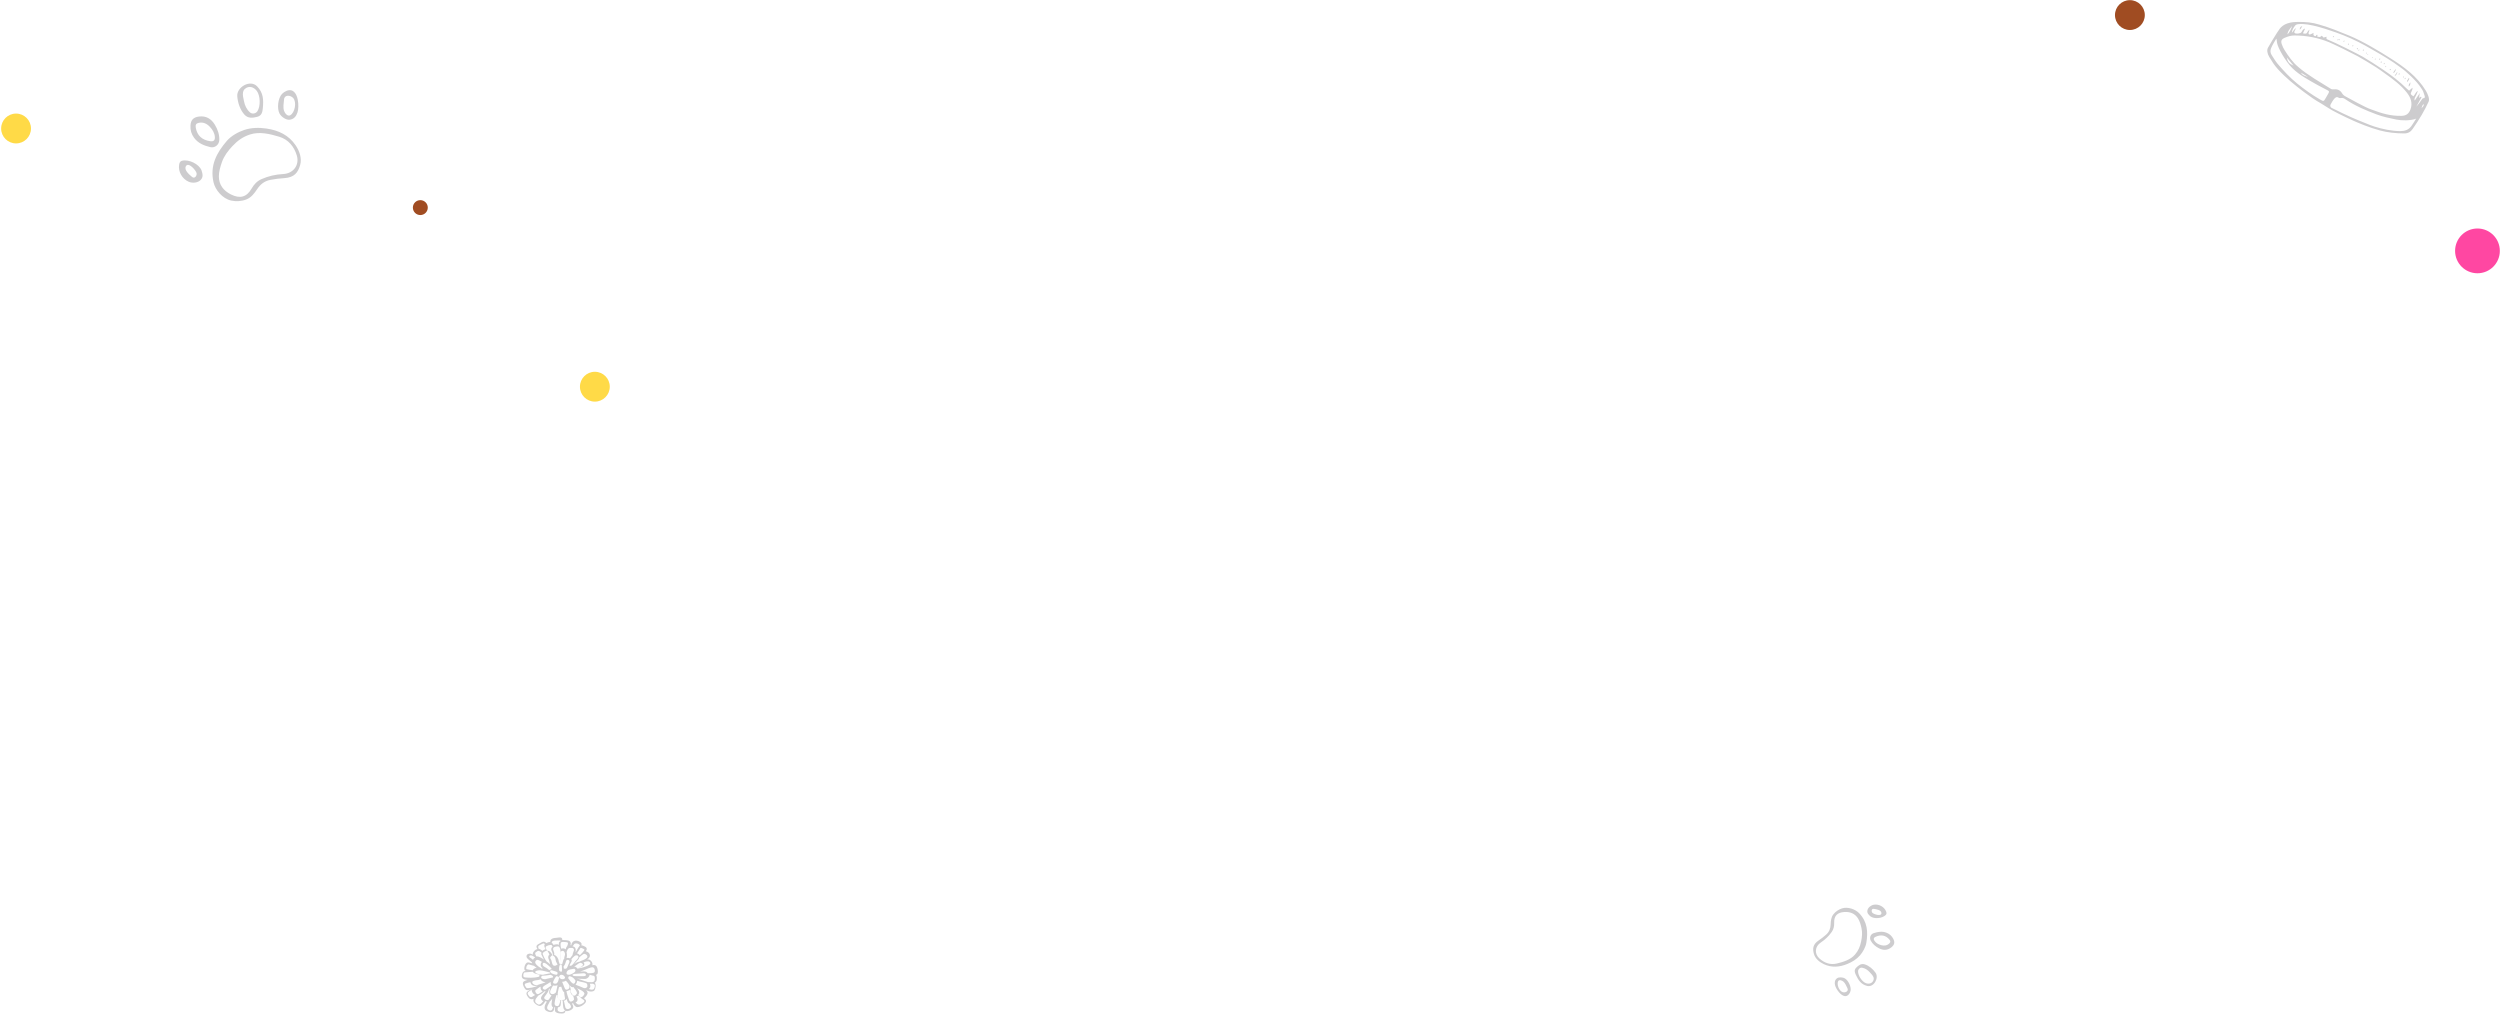
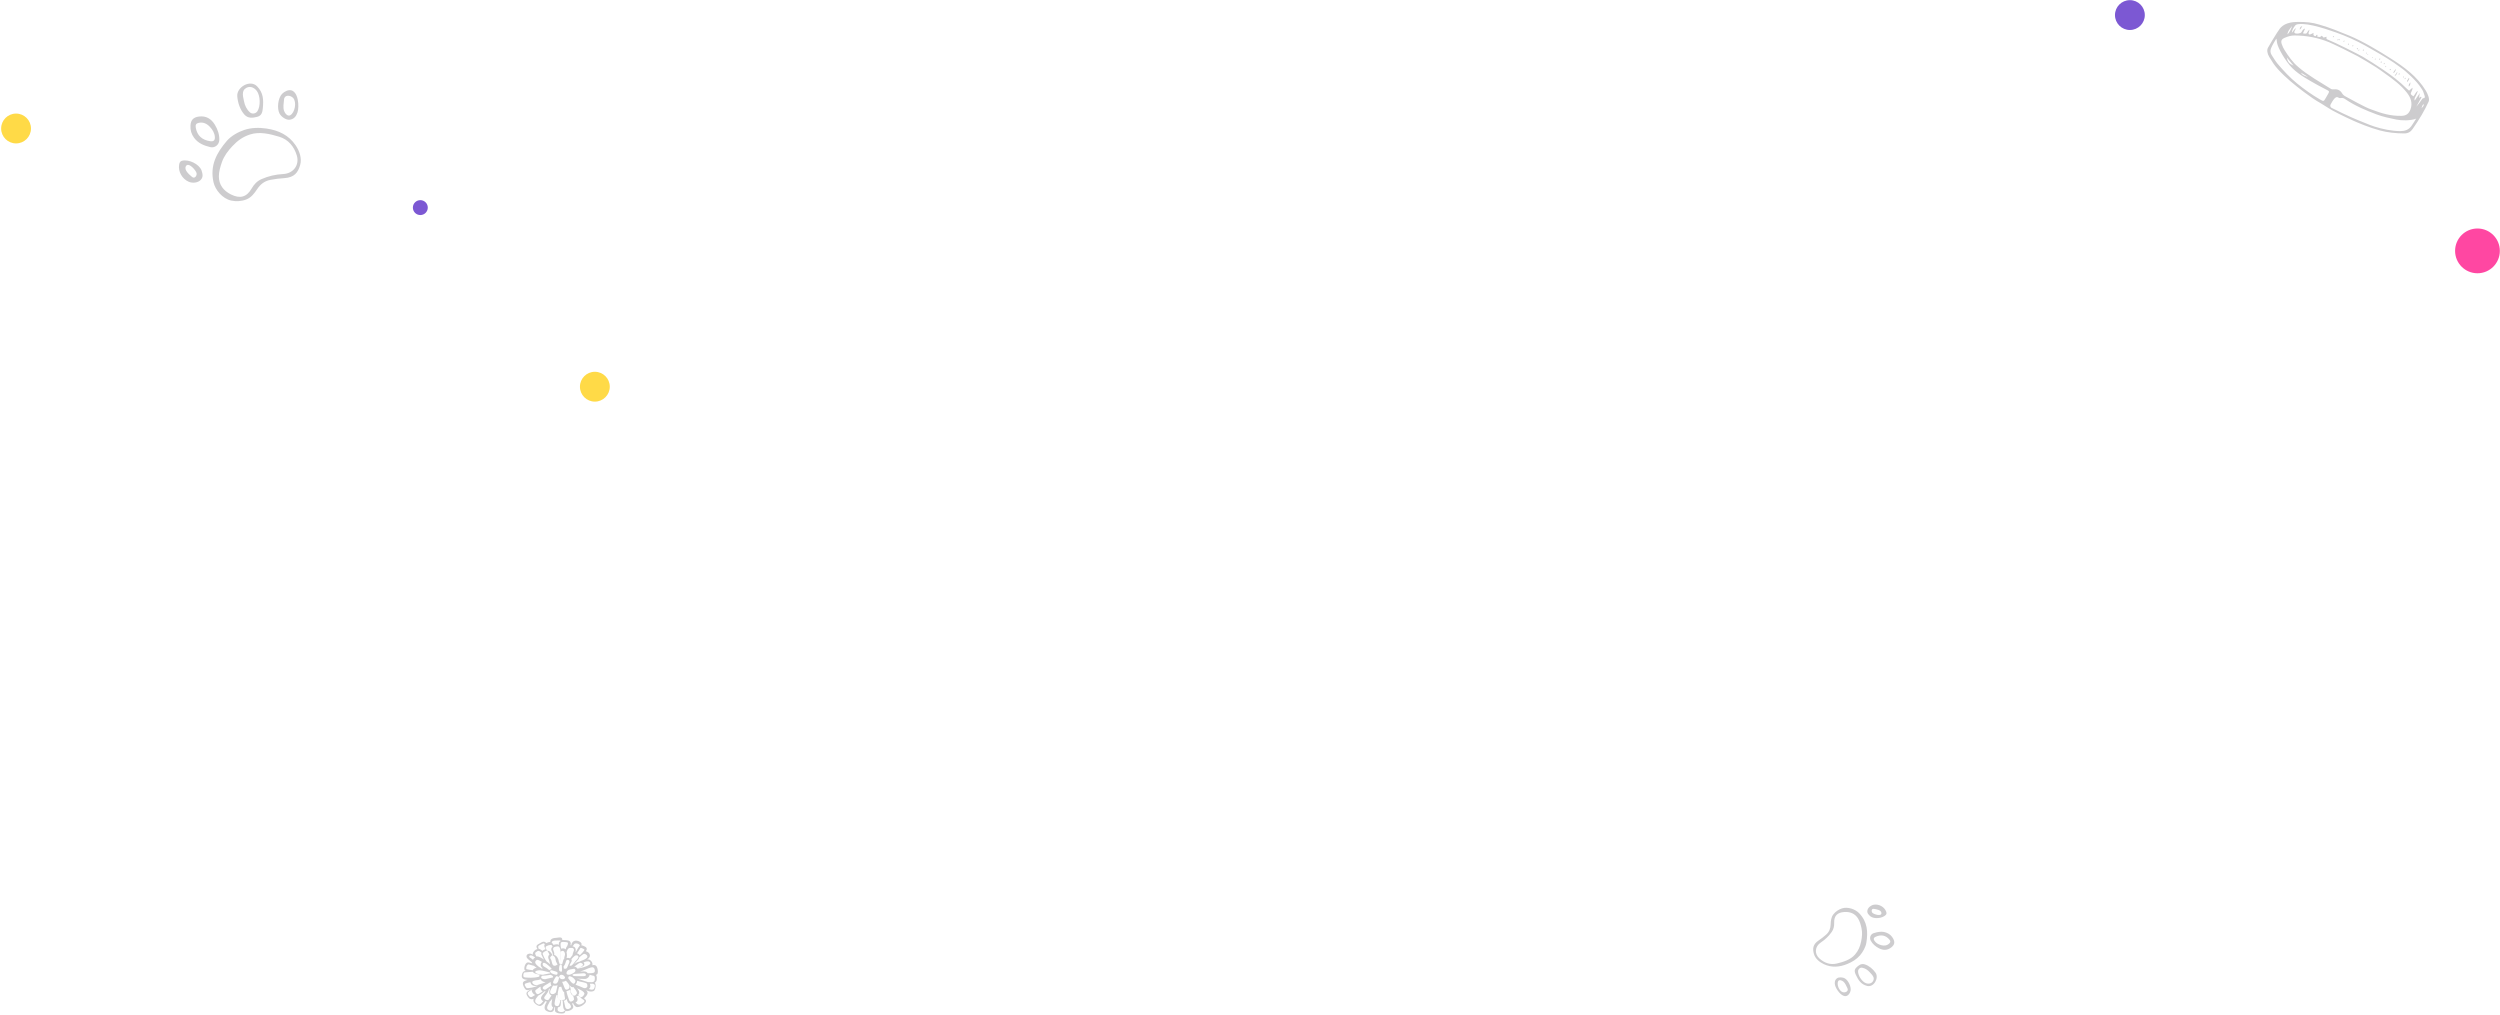
<svg xmlns="http://www.w3.org/2000/svg" width="1676" height="680" viewBox="0 0 1676 680" fill="none">
  <path fill-rule="evenodd" clip-rule="evenodd" d="M198.976 104.225C200.933 110.699 196.613 116.339 189.838 116.674C184.804 116.924 179.938 118.05 175.313 120.081C172.354 121.382 170.277 123.615 168.673 126.415C165.337 132.237 160.844 133.353 154.85 130.363C149.734 127.81 146.728 123.825 146.732 118.231C146.735 115.059 147.699 111.775 148.764 108.718C150.192 104.615 152.833 101.107 155.809 97.965C159.335 94.24 162.65 91.785 167.61 90.157C174.018 88.056 181.013 89.808 187.14 91.65C193.306 93.503 197.159 98.209 198.976 104.225ZM178.661 86.179C173.664 85.44 168.484 85.54 163.729 87.124C159.715 88.463 154.973 91.089 152.138 94.377C145.208 102.412 140.614 110.939 143.138 122.177C144.283 127.282 149.121 133.188 154.989 134.468C158.303 135.19 161.939 134.954 165.12 133.718C168.43 132.431 170.515 129.639 172.414 126.793C174.619 123.491 177.28 121.377 181.275 120.585C184.327 119.979 187.448 119.62 190.552 119.423C197.404 118.989 199.793 115.632 201.235 110.592C202.511 106.122 200.724 101.151 198.217 97.448C193.557 90.573 186.787 87.379 178.661 86.179Z" fill="#CDCCCE" />
  <path fill-rule="evenodd" clip-rule="evenodd" d="M131.263 85.698C130.896 83.672 131.428 82.734 133.252 82.347C136.227 81.716 138.671 82.897 140.655 84.98C142.461 86.877 143.839 89.106 144.037 91.765C144.206 94.044 143.205 94.983 141.028 94.679C135.462 93.904 132.202 90.908 131.263 85.698ZM141.02 98.641C144.043 99.355 146.908 97.037 147.024 93.881C147.156 90.235 145.938 86.747 144.064 83.653C141.626 79.626 138.175 77.504 133.367 78.132C129.633 78.619 127.897 80.44 127.692 84.182C127.525 87.192 128.268 89.898 130.122 92.388C132.886 96.107 136.844 97.656 141.02 98.641Z" fill="#CDCCCE" />
  <path fill-rule="evenodd" clip-rule="evenodd" d="M131.801 116.144C132.078 117.798 130.515 120.127 128.718 118.576C127.056 117.14 123.249 114.123 124.591 111.487C126.257 108.226 131.496 114.309 131.801 116.144ZM122.13 107.743C120.598 108.105 120.29 109.257 120.089 110.415C119.29 114.991 122.176 120.042 126.564 121.869C129.235 122.982 132.643 122.515 134.448 120.715C136.548 118.621 135.74 116.339 135.083 114.153C133.398 109.964 126.648 106.679 122.13 107.743Z" fill="#CDCCCE" />
  <path fill-rule="evenodd" clip-rule="evenodd" d="M194.564 77.27C192.725 78.284 190.922 75.802 190.415 74.287C189.619 71.927 190.224 69.113 190.418 66.704C190.694 63.308 194.793 63.705 196.588 65.752C199.014 68.516 197.709 75.528 194.564 77.27ZM199.611 66.806C198.754 62.602 196.45 59.103 192.012 60.95C190.939 61.398 189.879 62.097 189.081 62.938C186.353 65.804 185.553 72.663 187.41 76.151C188.634 78.451 191.947 80.535 194.102 80.286C197.026 79.948 198.579 77.973 199.434 75.374C200.092 73.365 200.243 69.894 199.611 66.806Z" fill="#CDCCCE" />
  <path fill-rule="evenodd" clip-rule="evenodd" d="M162.952 61.705C163.127 60.927 163.485 60.22 164.116 59.651C166.838 57.195 170.173 58.329 172.127 60.905C174.549 64.096 174.773 71.205 172.557 74.582C171.512 76.175 169.092 76.695 167.552 75.317C165.331 73.332 164.113 70.693 163.559 67.812C163.22 66.044 162.516 63.658 162.952 61.705ZM172.517 78.297C175.47 77.516 175.949 75.099 176.186 72.652C176.743 66.879 176.576 62.212 172.357 57.877C167.692 53.081 158.554 58.435 159.061 64.576C159.416 68.853 160.922 73.536 163.82 76.788C166.241 79.502 169.369 79.129 172.517 78.297Z" fill="#CDCCCE" />
  <path fill-rule="evenodd" clip-rule="evenodd" d="M1219.74 642.567C1216.2 639.374 1216.71 634.476 1220.61 631.897C1223.51 629.98 1226 627.597 1228 624.756C1229.29 622.937 1229.7 620.869 1229.63 618.628C1229.48 613.967 1231.74 611.721 1236.4 611.409C1240.38 611.143 1243.63 612.476 1245.68 615.831C1246.84 617.732 1247.47 620.04 1247.95 622.246C1248.61 625.207 1248.32 628.236 1247.7 631.164C1246.97 634.635 1245.9 637.27 1243.55 639.988C1240.51 643.496 1235.7 644.902 1231.39 645.949C1227.04 647.003 1223.02 645.535 1219.74 642.567ZM1238.43 646.251C1241.68 644.94 1244.72 643.061 1246.97 640.443C1248.86 638.231 1250.72 634.992 1251.2 632.026C1252.38 624.777 1251.99 618.053 1246.37 612.203C1243.82 609.545 1238.78 607.704 1234.82 608.997C1232.58 609.728 1230.51 611.146 1229.07 613.004C1227.57 614.937 1227.35 617.343 1227.27 619.715C1227.17 622.468 1226.36 624.669 1224.27 626.546C1222.68 627.981 1220.95 629.293 1219.18 630.5C1215.27 633.166 1215.07 636.017 1216.06 639.544C1216.94 642.671 1219.83 645.024 1222.67 646.363C1227.96 648.847 1233.16 648.385 1238.43 646.251Z" fill="#CDCCCE" />
  <path fill-rule="evenodd" clip-rule="evenodd" d="M1266.56 629.782C1267.5 630.861 1267.52 631.618 1266.56 632.518C1264.99 633.984 1263.1 634.17 1261.16 633.648C1259.4 633.172 1257.77 632.341 1256.71 630.82C1255.8 629.516 1256.06 628.588 1257.48 627.973C1261.11 626.401 1264.14 627.004 1266.56 629.782ZM1256.08 625.597C1254 626.274 1253.1 628.712 1254.16 630.645C1255.37 632.878 1257.35 634.522 1259.58 635.69C1262.48 637.211 1265.32 637.22 1267.99 635.085C1270.06 633.428 1270.46 631.701 1269.25 629.384C1268.28 627.52 1266.87 626.17 1264.87 625.357C1261.88 624.139 1258.94 624.659 1256.08 625.597Z" fill="#CDCCCE" />
  <path fill-rule="evenodd" clip-rule="evenodd" d="M1255.23 611.91C1254.47 611.008 1254.58 609.015 1256.23 609.292C1257.77 609.551 1261.18 609.976 1261.31 612.073C1261.48 614.67 1256.08 612.912 1255.23 611.91ZM1264.17 613.437C1264.97 612.651 1264.74 611.837 1264.45 611.059C1263.28 607.984 1259.69 605.983 1256.36 606.496C1254.32 606.808 1252.41 608.351 1251.96 610.112C1251.44 612.16 1252.76 613.248 1253.95 614.332C1256.49 616.254 1261.8 615.754 1264.17 613.437Z" fill="#CDCCCE" />
  <path fill-rule="evenodd" clip-rule="evenodd" d="M1232.35 657.742C1233.05 656.529 1234.97 657.36 1235.81 658.069C1237.11 659.171 1237.76 661.012 1238.51 662.48C1239.56 664.548 1237.05 665.709 1235.29 665.128C1232.91 664.344 1231.16 659.823 1232.35 657.742ZM1233.17 665.541C1235.16 667.695 1237.74 668.948 1239.64 666.367C1240.1 665.742 1240.46 664.976 1240.62 664.215C1241.17 661.623 1239.19 657.363 1236.87 655.965C1235.35 655.043 1232.7 654.955 1231.54 655.832C1229.98 657.021 1229.79 658.696 1230.22 660.498C1230.56 661.89 1231.71 663.96 1233.17 665.541Z" fill="#CDCCCE" />
  <path fill-rule="evenodd" clip-rule="evenodd" d="M1256.02 655.232C1256.19 655.762 1256.23 656.317 1256.05 656.889C1255.29 659.356 1252.87 659.897 1250.78 659.068C1248.19 658.042 1245.52 653.864 1245.65 651.03C1245.71 649.693 1246.99 648.497 1248.4 648.759C1250.45 649.136 1252.12 650.272 1253.48 651.795C1254.31 652.731 1255.59 653.903 1256.02 655.232ZM1244.35 648.79C1242.85 650.338 1243.43 651.961 1244.15 653.514C1245.87 657.177 1247.64 659.912 1251.72 660.966C1256.24 662.133 1259.83 655.582 1257.34 652.088C1255.61 649.656 1253.03 647.401 1250.13 646.512C1247.7 645.771 1245.95 647.139 1244.35 648.79Z" fill="#CDCCCE" />
  <path fill-rule="evenodd" clip-rule="evenodd" d="M1623.36 72.619C1623.54 72.03 1623.7 71.432 1623.92 70.859C1624.03 70.579 1624.26 70.344 1624.77 69.611C1624.76 70.416 1624.88 70.795 1624.74 70.996C1624.33 71.575 1623.83 72.084 1623.36 72.619ZM1616.55 84.572C1614.71 87.083 1612.08 87.931 1609.04 87.903C1603.48 87.852 1596.99 86.54 1591.78 84.826C1587.57 83.443 1584.56 81.963 1580.42 80.389C1576.68 78.965 1563.46 72.627 1562.96 72.235C1562.18 71.625 1562.01 70.797 1562.47 69.973C1563.19 68.685 1563.9 67.35 1564.86 66.251C1565.57 65.433 1566.55 64.571 1567.89 65.541C1568.25 65.805 1568.92 65.822 1569.4 65.719C1570.56 65.465 1571.49 65.957 1572.35 66.548C1578.88 70.975 1586.09 74.017 1593.41 76.747C1597.64 78.325 1602.13 79.266 1606.57 80.168C1610.01 80.866 1615.8 81.026 1619.79 79.541C1618.72 81.222 1617.73 82.966 1616.55 84.572ZM1562.66 59.59C1556.32 55.586 1546.79 50.245 1540.85 44.969C1536.7 41.519 1534.3 37.776 1531.64 33.696C1530.84 32.474 1530.21 31.099 1529.73 29.716C1528.94 27.457 1529.46 26.324 1531.58 25.381C1533.72 24.431 1535.94 23.76 1538.32 23.773C1546.33 23.822 1554.09 25.294 1561.49 28.333C1564.69 29.651 1577.38 35.902 1580.5 37.631C1584.73 39.974 1588.85 42.536 1592.95 45.103C1595.09 46.443 1597.1 47.993 1599.16 49.457C1604.41 53.176 1609.59 57.021 1613.58 62.115C1616.13 65.362 1617.57 69.119 1615.97 73.352C1614.87 76.279 1613.12 77.602 1609.95 77.666C1602.67 77.816 1596.96 76.129 1589.56 73.322C1585.96 72.231 1574.67 65.813 1572.33 64.59C1571.36 64.082 1570.68 63.452 1570.09 62.487C1568.91 60.535 1567.11 59.606 1564.73 59.91C1564.06 59.995 1563.21 59.934 1562.66 59.59ZM1542.57 48.732C1544.15 49.681 1545.73 50.629 1547.31 51.579C1545.53 50.941 1543.52 50.657 1542.57 48.732ZM1533.07 38.517C1534.51 40.272 1535.96 42.028 1537.62 44.051C1534.58 42.596 1533.74 41.659 1533.07 38.517ZM1559.18 65.722C1557.81 68.059 1557.79 68.1 1555.37 66.706C1549.96 63.591 1544.92 59.974 1540.06 56.038C1535.18 52.088 1530.97 47.528 1526.93 42.79C1525.44 41.035 1524.29 38.974 1523 37.041C1521.99 35.52 1521.85 33.938 1522.57 32.22C1523.51 29.985 1524.8 27.98 1526.02 25.924C1526.25 25.987 1526.37 27.753 1526.54 28.781C1527.11 32.151 1532.16 41.045 1536.71 45.623C1541.73 50.554 1548.19 53.88 1554.14 57.237C1556.17 58.377 1558.26 59.381 1560.31 60.48C1561.56 61.152 1561.62 61.356 1560.92 62.699C1560.38 63.729 1559.77 64.718 1559.18 65.722ZM1536.6 17.395C1535.99 19.498 1535.09 21.436 1533.55 23.075C1533.61 20.67 1535.47 19.24 1536.6 17.395ZM1538.76 17.05C1539.11 16.615 1539.81 16.321 1540.39 16.245C1541.54 16.092 1542.72 16.04 1543.87 16.117C1551.73 16.351 1566.58 21.861 1571.18 23.701C1577.83 26.369 1584.13 29.552 1590.4 33.267C1596.63 36.777 1603.71 40.942 1609.46 45.336C1612.45 47.282 1620.33 54.377 1623.15 59.069C1624.38 60.61 1624.94 62.397 1625.48 64.225C1625.77 65.206 1625.67 65.841 1624.42 65.895C1624.13 65.907 1623.81 66.401 1623.58 66.728C1622.42 68.357 1621.3 70.003 1619.9 71.508L1623.4 65.194C1623.27 65.069 1623.14 64.945 1623.01 64.82C1622.65 65.047 1622.29 65.273 1621.71 65.641C1621.86 64.696 1621.98 63.926 1622.23 62.407C1620.85 64.457 1619.88 65.889 1618.84 67.43C1618.34 66.018 1619.16 65.09 1619.66 64.077C1620.16 63.065 1620.63 62.037 1620.93 60.901C1619.44 61.754 1619.05 63.466 1617.93 64.575C1615.89 63.114 1615.87 63.066 1616.73 61.206C1617.06 60.487 1617.39 59.77 1617.36 58.771C1616.62 59.413 1615.88 60.054 1615.05 60.775C1614.54 60.345 1614.04 59.972 1613.6 59.534C1608.64 54.578 1603.09 50.358 1597.28 46.47C1592.98 43.588 1588.63 40.778 1584.18 38.139C1581.46 36.526 1565.24 28.379 1560.61 26.586C1560.51 26.548 1560.41 26.497 1560.31 26.463C1559.32 26.117 1559.7 25.311 1559.7 24.631C1559.03 24.824 1558.36 25.062 1557.68 25.175C1557.54 25.197 1557.35 24.717 1557.14 24.513C1556.91 24.294 1556.64 24.125 1556.38 23.934C1555.48 25.245 1554.42 24.768 1553.38 24.437C1553.48 24.232 1553.55 24.017 1553.63 23.804C1553.75 23.488 1553.39 23.165 1553.11 23.389C1552.84 23.598 1552.68 23.867 1552.55 24.179C1552.54 24.204 1552.54 24.227 1552.54 24.252C1552.47 24.245 1552.4 24.228 1552.33 24.228C1551.15 24.222 1550.55 23.374 1551.04 22.001C1550.11 22.451 1549.42 22.919 1548.66 23.118C1547.95 23.303 1547.43 22.657 1547.66 21.978C1547.88 21.32 1548.21 20.697 1548.22 19.859C1547.85 20.278 1547.41 20.654 1547.12 21.127C1546.14 22.769 1546.16 22.782 1543.88 22.335C1544.36 21.302 1544.82 20.3 1545.33 19.199C1543.75 19.404 1543.53 20.728 1542.86 21.613C1542.1 22.609 1539.05 22.896 1538.23 22.03C1538.07 21.86 1538.05 21.406 1538.15 21.159C1538.49 20.358 1538.89 19.585 1539.27 18.802C1538.84 19.141 1538.36 19.441 1538.04 19.86C1537.49 20.565 1537.07 21.367 1536.42 22.029C1536.61 20.079 1537.57 18.491 1538.76 17.05ZM1626.29 60.83C1620.49 51.228 1611.54 44.706 1602.16 38.835C1596.09 34.914 1584.01 27.614 1575 23.903C1568.33 21.224 1562.38 18.638 1554.76 16.468C1550.35 15.07 1545.69 14.629 1540.99 14.704C1537.82 14.755 1536.32 14.785 1533.42 15.721C1531.22 16.431 1529.36 17.913 1528.44 19.125C1527.74 20.053 1527.08 21.02 1526.48 22.01C1524.43 25.337 1522.3 28.624 1520.43 32.045C1519.59 33.587 1519.97 35.863 1521.27 38.119C1523 41.028 1524.8 43.848 1527.11 46.383C1532.34 52.129 1538.34 56.973 1544.5 61.623C1548.2 64.419 1552.18 67.217 1556.05 69.361C1556.78 69.763 1560.73 72.266 1561.06 72.496C1563.39 74.151 1572.08 78.426 1578.17 81.141C1580.88 82.345 1588.43 85.555 1595.39 87.431C1600.77 88.882 1606.13 89.408 1611.68 89.455C1614.44 89.479 1616.13 88.352 1617.48 86.406C1621.95 79.981 1625.42 74.189 1628.2 68.018C1629.03 66.166 1627.3 62.504 1626.29 60.83Z" fill="#CDCCCE" />
  <path fill-rule="evenodd" clip-rule="evenodd" d="M1541.75 19.976C1541.71 18.78 1542.07 17.811 1543.44 17.484C1543.09 18.11 1542.87 18.588 1542.58 19.019C1542.34 19.368 1542.03 19.659 1541.75 19.976Z" fill="#CDCCCE" />
  <path fill-rule="evenodd" clip-rule="evenodd" d="M1614.91 58.065C1614.5 56.819 1615.13 56.245 1615.9 55.182C1616.01 56.572 1615.63 57.242 1614.91 58.065Z" fill="#CDCCCE" />
  <path fill-rule="evenodd" clip-rule="evenodd" d="M1613.77 54.987C1613.71 54.55 1613.6 54.31 1613.67 54.186C1614.07 53.509 1614.52 52.863 1614.94 52.205C1615.59 52.909 1614.64 53.607 1614.37 54.297C1614.29 54.486 1614.07 54.644 1613.77 54.987Z" fill="#CDCCCE" />
  <path fill-rule="evenodd" clip-rule="evenodd" d="M1564.76 24.726C1564.5 24.815 1564.26 24.898 1564.02 24.98C1563.99 24.858 1563.9 24.669 1563.95 24.625C1564.16 24.451 1564.4 24.321 1564.63 24.177C1564.67 24.324 1564.7 24.472 1564.76 24.726Z" fill="#CDCCCE" />
  <path fill-rule="evenodd" clip-rule="evenodd" d="M1602.23 47.1C1602.1 46.752 1601.93 46.482 1601.99 46.454C1602.23 46.353 1602.54 46.333 1602.83 46.283C1602.83 46.44 1602.89 46.635 1602.82 46.745C1602.72 46.878 1602.51 46.94 1602.23 47.1Z" fill="#CDCCCE" />
  <path fill-rule="evenodd" clip-rule="evenodd" d="M1596.6 41.156C1596.68 41.506 1596.81 41.714 1596.74 41.793C1596.62 41.93 1596.38 41.987 1596.2 42.077C1596.11 41.912 1595.91 41.688 1595.96 41.596C1596.04 41.437 1596.28 41.362 1596.6 41.156Z" fill="#CDCCCE" />
  <path fill-rule="evenodd" clip-rule="evenodd" d="M1611.54 51.125C1611.57 51.449 1611.62 51.712 1611.6 51.96C1611.59 52.037 1611.4 52.075 1611.29 52.132C1611.23 51.883 1611.14 51.63 1611.13 51.386C1611.13 51.306 1611.33 51.249 1611.54 51.125Z" fill="#CDCCCE" />
  <path fill-rule="evenodd" clip-rule="evenodd" d="M1580.66 32.192C1580.68 32.502 1580.77 32.742 1580.69 32.877C1580.61 32.998 1580.35 33.004 1580.17 33.061C1580.11 32.864 1579.96 32.622 1580.03 32.48C1580.09 32.346 1580.37 32.315 1580.66 32.192Z" fill="#CDCCCE" />
  <path fill-rule="evenodd" clip-rule="evenodd" d="M1590.2 38.355C1590.34 38.378 1590.56 38.359 1590.6 38.437C1590.66 38.545 1590.59 38.725 1590.58 38.875C1590.44 38.849 1590.23 38.869 1590.17 38.785C1590.11 38.691 1590.19 38.502 1590.2 38.355Z" fill="#CDCCCE" />
  <path fill-rule="evenodd" clip-rule="evenodd" d="M1587.66 36.629C1587.56 36.728 1587.45 36.828 1587.35 36.925C1587.27 36.812 1587.12 36.679 1587.14 36.587C1587.16 36.477 1587.34 36.4 1587.45 36.308C1587.52 36.415 1587.59 36.522 1587.66 36.629Z" fill="#CDCCCE" />
  <path fill-rule="evenodd" clip-rule="evenodd" d="M1577.54 30.877C1577.59 30.668 1577.57 30.451 1577.62 30.244C1577.64 30.143 1577.48 30.072 1577.42 30.16C1577.32 30.325 1577.26 30.484 1577.1 30.619C1576.74 30.943 1577.43 31.353 1577.54 30.877Z" fill="#CDCCCE" />
  <path fill-rule="evenodd" clip-rule="evenodd" d="M1574.69 29.245C1574.68 29.172 1574.58 29.15 1574.53 29.177C1574.22 29.344 1573.94 29.613 1574.08 29.983C1574.11 30.057 1574.2 30.078 1574.27 30.064C1574.65 29.987 1574.71 29.577 1574.69 29.245Z" fill="#CDCCCE" />
  <path fill-rule="evenodd" clip-rule="evenodd" d="M1571.3 27.35C1571.25 27.441 1571.19 27.52 1571.11 27.587C1571.02 27.673 1570.99 27.795 1571.07 27.904C1571.3 28.25 1571.66 27.71 1571.75 27.541C1571.89 27.261 1571.45 27.086 1571.3 27.35Z" fill="#CDCCCE" />
  <path fill-rule="evenodd" clip-rule="evenodd" d="M1568.39 26.302C1568.26 26.448 1568.13 26.56 1568.06 26.746C1568 26.917 1568.18 27.037 1568.33 26.951C1568.51 26.841 1568.64 26.697 1568.71 26.492C1568.78 26.289 1568.53 26.139 1568.39 26.302Z" fill="#CDCCCE" />
  <path fill-rule="evenodd" clip-rule="evenodd" d="M1567.75 26.477C1567.84 26.233 1567.49 26.006 1567.32 26.226C1567.16 26.442 1566.99 26.659 1567.07 26.942C1567.1 27.039 1567.18 27.092 1567.28 27.064C1567.56 26.985 1567.66 26.733 1567.75 26.477Z" fill="#CDCCCE" />
  <path fill-rule="evenodd" clip-rule="evenodd" d="M1581.71 33.365C1581.72 33.227 1581.56 33.12 1581.45 33.21C1581.21 33.393 1581.03 33.616 1581.09 33.917C1581.11 34.014 1581.2 34.072 1581.29 34.037C1581.58 33.929 1581.67 33.66 1581.71 33.365Z" fill="#CDCCCE" />
  <path fill-rule="evenodd" clip-rule="evenodd" d="M1584.72 33.305C1584.72 33.203 1584.58 33.113 1584.49 33.173C1584.23 33.349 1583.99 33.608 1584.06 33.942C1584.08 34.029 1584.2 34.101 1584.29 34.07C1584.6 33.954 1584.71 33.62 1584.72 33.305Z" fill="#CDCCCE" />
  <path fill-rule="evenodd" clip-rule="evenodd" d="M1586.67 35.476C1586.69 35.317 1586.5 35.186 1586.37 35.296C1586.16 35.464 1586.06 35.614 1586.14 35.87C1586.17 35.953 1586.27 35.969 1586.34 35.95C1586.58 35.887 1586.64 35.714 1586.67 35.476Z" fill="#CDCCCE" />
  <path fill-rule="evenodd" clip-rule="evenodd" d="M1592.68 39.342C1592.73 39.223 1592.55 39.109 1592.48 39.223C1592.33 39.456 1592.18 39.533 1592.08 39.806C1592.01 39.996 1592.26 40.163 1592.39 39.992C1592.57 39.763 1592.56 39.592 1592.68 39.342Z" fill="#CDCCCE" />
  <path fill-rule="evenodd" clip-rule="evenodd" d="M1595.7 39.256C1595.69 39.196 1595.6 39.139 1595.54 39.159C1595.27 39.25 1595.15 39.454 1595.02 39.663C1594.98 39.726 1594.95 39.816 1595.02 39.901C1595.04 39.93 1595.06 39.959 1595.08 39.986C1595.12 40.041 1595.17 40.071 1595.24 40.077L1595.34 40.085C1595.44 40.094 1595.51 40.034 1595.54 39.966C1595.65 39.745 1595.77 39.528 1595.7 39.256Z" fill="#CDCCCE" />
  <path fill-rule="evenodd" clip-rule="evenodd" d="M1598.74 42.316C1598.77 42.233 1598.59 42.12 1598.54 42.197C1598.37 42.423 1597.89 42.586 1598.03 42.944C1598.06 42.996 1598.12 43.056 1598.19 43.055C1598.68 43.045 1598.63 42.608 1598.74 42.316Z" fill="#CDCCCE" />
  <path fill-rule="evenodd" clip-rule="evenodd" d="M1599.7 44.447C1599.78 44.26 1599.51 44.087 1599.38 44.262C1599.23 44.476 1599.14 44.613 1599.1 44.864C1599.08 44.985 1599.24 45.091 1599.33 45.004C1599.53 44.832 1599.59 44.691 1599.7 44.447Z" fill="#CDCCCE" />
  <path fill-rule="evenodd" clip-rule="evenodd" d="M1606.26 46.582C1606.37 46.379 1606.15 46.254 1606.03 46.437C1605.78 46.79 1605.38 47.185 1605.11 47.521C1604.85 47.832 1604.77 48.142 1604.54 48.453C1604.42 48.621 1604.45 48.9 1604.63 48.878C1605.4 48.782 1605.89 47.281 1606.26 46.582Z" fill="#CDCCCE" />
  <path fill-rule="evenodd" clip-rule="evenodd" d="M1607.15 48.395C1607.14 48.155 1606.84 48.353 1606.8 48.592C1606.67 49.326 1605.76 49.949 1605.48 50.611C1605.41 50.773 1605.47 50.872 1605.59 50.844C1606.21 50.695 1607.22 49.136 1607.15 48.395Z" fill="#CDCCCE" />
  <path fill-rule="evenodd" clip-rule="evenodd" d="M1608.72 49.267C1608.69 49.195 1608.6 49.143 1608.52 49.155C1608.15 49.212 1607.96 49.604 1608.05 49.94C1608.07 50.022 1608.21 50.109 1608.3 50.082C1608.63 49.977 1608.87 49.622 1608.72 49.267Z" fill="#CDCCCE" />
  <path fill-rule="evenodd" clip-rule="evenodd" d="M1612.74 52.349C1612.76 52.22 1612.55 52.086 1612.45 52.177C1612.23 52.366 1612.04 52.594 1612.06 52.9C1612.07 53.031 1612.21 53.123 1612.33 53.057C1612.6 52.91 1612.7 52.636 1612.74 52.349Z" fill="#CDCCCE" />
  <path fill-rule="evenodd" clip-rule="evenodd" d="M398.628 651.575C398.06 652.843 394.468 652.256 394.066 652.472C393.911 652.24 393.696 652.011 393.402 651.793C392.172 650.879 390.57 651.275 389.149 651.322C389.026 651.325 388.915 651.348 388.796 651.357C390.087 650.98 391.376 650.465 392.459 650.012C392.942 649.81 393.629 649.545 394.303 649.212C395.229 648.965 396.066 648.482 397.081 648.47C398.574 648.448 399.102 650.514 398.628 651.575ZM398.682 657.104C398.191 659.181 395.459 658.238 394.165 658.397C394.071 658.409 386.877 656.043 386.796 655.943C387.802 656.312 391.806 656.267 391.873 656.275C393.35 656.455 395.101 655.079 395.294 653.473C395.391 653.513 396.772 653.92 397.295 654.032C397.656 654.111 398.138 654.088 398.428 654.395C398.882 654.881 398.852 656.384 398.682 657.104ZM398.176 662.872C397.824 663.328 397.588 663.431 396.949 663.472C396.192 663.524 395.494 663.254 394.796 663.016C396.536 661.732 395.437 659.563 395.407 659.476C396.111 659.532 396.838 659.554 397.53 659.507C398.387 659.874 398.832 660.071 398.795 660.964C398.774 661.471 398.511 662.435 398.176 662.872ZM393.586 661.717C392.403 663.113 390.913 662.225 390.241 661.895C389.406 661.487 388.493 661.233 387.643 660.857C387.172 660.65 386.255 660.401 385.796 660.039C386.483 659.38 386.918 658.415 386.898 657.475C387.753 657.813 388.768 658.009 389.298 658.155C390.535 658.498 392.432 658.637 393.454 659.425C393.586 659.479 394.07 661.143 393.586 661.717ZM391.72 666.5C391.3 667.468 390.374 668.701 389.253 668.448C388.836 668.354 387.567 667.034 387.615 666.953C388.373 666.533 388.502 665.188 388.111 664.353C387.772 663.632 387.309 663.031 386.796 662.478C386.994 662.57 387.187 662.658 387.355 662.745C388.034 663.089 392.426 664.873 391.72 666.5ZM390.352 672.727C389.2 673.469 387.895 673.888 386.749 672.921C386.426 672.647 386.144 672.281 385.796 672.09C386.371 671.765 387.111 671.3 387.096 670.647C387.276 670.177 387.221 669.722 387.049 669.212C386.902 668.77 386.685 668.338 386.434 667.923C386.931 667.877 387.416 667.725 387.836 667.481C388.12 667.876 388.529 668.14 388.904 668.465C389.147 668.675 389.355 668.862 389.583 669.02C389.596 669.086 389.623 669.15 389.67 669.207C390.191 669.846 391.08 669.993 391.601 670.683C392.262 671.559 391.09 672.249 390.352 672.727ZM382.73 671.483C381.75 671.46 381.657 670.71 381.346 669.901C381.037 669.096 380.814 668.24 380.501 667.443C380.182 666.629 380.076 665.842 379.843 665.023C379.83 664.807 379.819 664.59 379.795 664.384C380.541 664.371 381.313 664.04 381.89 663.479C381.99 663.873 382.129 664.26 382.23 664.636C382.499 665.638 382.967 666.709 383.735 667.249C383.889 667.356 384.058 667.438 384.236 667.501C384.416 667.923 384.567 668.352 384.664 668.855C384.735 669.234 384.828 669.672 384.784 670.049C384.774 670.147 384.737 670.246 384.699 670.344C384.498 670.536 384.297 670.733 384.078 670.887C383.692 671.158 383.198 671.496 382.73 671.483ZM382.589 675.486C381.919 676.376 380.426 676.815 379.61 676.2C379.141 675.844 379.071 675.655 378.917 674.961C378.763 674.258 378.659 673.559 378.463 672.868C378.285 672.245 378.261 671.319 377.795 670.877C377.914 670.864 378.029 670.877 378.149 670.85C378.816 670.704 379.595 670.231 379.788 669.482C380.084 670.581 380.584 672.036 381.306 672.587C381.509 672.74 381.731 672.836 381.96 672.899C382.304 673.805 383.196 674.683 382.589 675.486ZM378.043 678.008C377.409 678.702 374.774 678.725 373.996 677.525C373.534 676.812 374.007 675.646 374.043 675.34C374.731 675.232 375.356 674.934 375.67 674.328C376.038 673.615 375.87 672.511 376.042 671.736C376.143 671.27 376.169 670.875 376.101 670.483C376.462 670.596 376.839 670.643 377.225 670.651C377.219 670.718 377.436 674.715 377.716 675.785C377.895 676.469 378.29 676.987 378.795 677.352C378.552 677.774 378.508 677.497 378.043 678.008ZM373.111 674.439C371.872 674.254 371.676 673.209 371.849 672.186C372.044 671.018 372.219 669.76 372.555 668.624C372.7 668.132 372.843 667.739 372.848 667.343C373.37 667.178 373.819 666.904 374.088 666.481C373.951 667.735 373.726 669.261 374.737 670.115C375.065 670.394 375.422 670.613 375.795 670.799C375.49 671.536 375.337 672.346 375.035 673.07C374.577 674.18 374.467 674.641 373.111 674.439ZM368.839 665.387C368.603 664.439 369.356 663.219 369.767 662.38C369.989 661.928 370.347 661.466 370.563 660.99C370.66 660.888 370.746 660.781 370.809 660.66C371.784 660.888 372.983 660.839 373.795 660.477C373.703 660.876 373.627 661.275 373.537 661.648C373.282 662.682 373.129 663.735 372.846 664.764C372.784 664.991 372.691 665.21 372.591 665.43C372.426 665.533 372.299 665.687 372.108 665.857C371.202 666.664 369.204 666.861 368.839 665.387ZM369.863 677.169C369.184 677.747 368.327 677.432 367.653 677.052C366.051 676.15 367.049 674.207 367.765 673.011C368.053 672.53 368.373 672.008 368.507 671.458C369.127 671.019 369.74 670.273 370.225 669.482C370.096 670.297 370.026 671.119 369.905 671.787C369.648 673.211 369.568 674.567 370.795 675.319C370.506 675.966 370.314 676.785 369.863 677.169ZM365.089 669.554C364.597 668.974 364.783 668.714 365.191 668.05C365.491 667.559 365.848 667.135 366.205 666.689C366.961 665.748 367.513 664.852 367.855 663.652C367.887 663.55 367.876 663.445 367.843 663.348C368.075 663.182 368.298 662.996 368.509 662.792C368.625 662.679 368.751 662.583 368.872 662.478C368.143 664.032 367.808 665.769 368.87 666.809C369.123 667.059 369.447 667.243 369.795 667.386C369.285 667.894 368.968 668.586 368.534 669.221C368.261 669.618 367.91 670.222 367.448 670.403C366.706 670.692 365.595 670.151 365.089 669.554ZM362.417 673.033C361.726 673.475 361.256 673.704 360.505 673.194C360.106 672.922 359.652 672.67 359.305 672.327C357.503 670.545 361.047 667.483 360.965 667.366C361.588 667.104 362.189 666.716 362.715 666.369C363.43 665.894 364.293 665.376 364.834 664.655C365.158 664.644 365.483 664.584 365.794 664.479C365.616 664.752 365.441 665.03 365.233 665.299C364.761 665.908 364.155 666.396 363.699 667.014C362.56 668.558 362.18 669.576 363.678 670.902C363.829 671.034 363.987 671.158 364.149 671.278C363.522 671.765 363.124 672.581 362.417 673.033ZM357.836 667.59C357.118 668.026 356.367 668.724 355.517 668.397C354.909 668.165 354.582 667.582 354.183 666.996C352.856 665.043 355.25 664.555 356.412 663.479C356.415 663.611 356.401 663.728 356.42 663.871C356.613 665.303 357.564 666.55 358.794 667.003C358.47 667.193 358.152 667.401 357.836 667.59ZM354.193 662.448C353.043 662.545 353.002 662.446 352.464 661.591C352.216 661.196 351.808 660.647 351.794 660.165C351.768 659.298 352.504 659.301 353.217 659.045C354.007 658.761 354.782 658.613 355.57 658.476C355.733 659.3 356.228 660.096 356.947 660.513C358.077 661.171 359.454 661.031 360.794 660.735C360.548 660.86 357.799 662.142 354.193 662.448ZM352.623 655.327C351.465 655.304 350.64 655.025 350.817 653.564C350.861 653.194 351.087 652.21 351.429 651.998C351.772 651.787 356.735 651.589 357.133 651.472C357.228 651.606 357.868 652.274 358.022 652.306C358.923 652.892 360.8 653.186 361.794 653.473C361.741 653.583 361.682 653.692 361.651 653.798C361.556 654.106 361.512 654.423 361.493 654.736C357.69 655.903 353.257 655.34 352.623 655.327ZM352.809 648.996C352.829 648.397 352.939 647.924 353.245 647.407C353.533 646.92 353.813 646.634 354.301 646.469C354.637 646.605 354.999 646.69 355.355 646.778C356.188 646.987 357.008 647.27 357.845 647.452C357.88 647.46 357.922 647.443 357.961 647.442C358.198 647.643 358.445 647.841 358.694 648.038C358.995 648.278 359.375 648.58 359.794 648.871C358.679 648.932 357.517 649.493 357.167 650.471C356.763 650.361 356.343 650.326 355.899 650.262C355.073 650.146 354.12 650.026 353.322 649.809C352.693 649.641 352.791 649.558 352.809 648.996ZM357.359 643.467C357.205 643.35 357.052 643.234 356.922 643.116C356.302 642.546 355.546 642.179 354.899 641.656C354.834 641.527 354.743 641.492 354.827 641.157C354.958 640.636 355.366 640.46 355.882 640.466C356.966 640.479 357.833 641.417 358.794 641.855C358.131 642.199 357.59 642.77 357.359 643.467ZM358.872 638.716C358.97 638.479 359.647 638.127 359.829 637.973C360.695 637.234 361.329 637.358 362.175 637.971C362.456 638.174 362.714 638.408 363.005 638.586C362.985 638.633 362.835 639.271 362.911 639.509C362.798 639.95 363.094 640.266 363.318 640.657C363.649 641.242 363.84 641.897 364.194 642.482C364.381 642.788 364.582 643.133 364.794 643.467C364.44 643.076 363.84 642.787 363.45 642.519C362.691 641.998 361.818 641.606 360.942 641.309C360.557 641.178 360.134 641.155 359.713 641.212C359.551 641.178 358.502 639.607 358.872 638.716ZM360.814 634.592C360.973 633.818 362.59 633.185 363.243 632.899C363.485 632.791 363.814 632.583 364.067 632.519C364.771 632.34 364.83 632.598 365.258 632.98C365.063 633.241 364.916 633.532 364.901 633.879C364.867 634.704 365.359 635.612 365.794 636.363C365.718 636.379 365.635 636.385 365.558 636.405C364.884 636.577 364.156 636.957 363.574 637.464C363.229 637.047 362.637 636.728 362.198 636.458C361.804 636.217 361.427 636.101 361.048 636.058C361.097 635.554 360.702 635.145 360.814 634.592ZM366.142 637.485C366.934 637.375 367.269 637.693 367.6 638.422C367.827 638.927 368.075 639.455 368.35 639.93C367.789 640.41 367.422 641.139 367.52 642.023C367.577 642.534 367.785 642.988 367.983 643.439C368.416 644.42 368.501 645.362 368.777 646.392C368.784 646.415 368.788 646.443 368.794 646.469C368.076 645.77 367.228 645.041 366.39 644.533C366.39 644.519 366.403 644.501 366.397 644.492C365.168 643.074 363.978 639.972 363.926 639.888C363.237 638.789 365.442 637.582 366.142 637.485ZM366.402 634.258C367.081 633.846 368.39 633.503 369.193 633.463C369.961 633.426 370.228 634.092 370.457 634.672C369.998 635.027 369.652 635.468 369.565 636.013C369.429 636.846 369.859 637.485 370.197 638.215C370.522 638.917 370.572 639.686 370.795 640.403C370.634 640.411 370.476 640.438 370.317 640.465C370.329 640.245 370.257 640.019 370.085 639.739C369.765 639.21 369.208 638.444 368.732 638.017C368.114 637.465 367.292 637.297 366.464 637.31C366.663 636.256 364.908 635.163 366.402 634.258ZM370.91 630.73C371.526 630.531 372.258 630.521 372.907 630.524C373.537 630.527 374.158 630.467 374.788 630.464C375.263 630.463 375.484 630.407 375.728 630.721C375.762 630.766 375.779 630.872 375.795 630.987C375.413 631.119 375.093 631.317 374.9 631.619C374.61 632.074 374.606 632.76 374.755 633.433C373.954 632.894 372.921 633.023 371.782 633.253C371.543 633.3 371.294 633.373 371.047 633.461C370.828 632.925 370.375 632.299 369.795 632.029C369.982 631.454 370.143 630.979 370.91 630.73ZM376.467 637.626C378.003 636.944 378.816 638.558 378.795 639.792C378.778 640.634 378.114 641.822 378.298 642.655C377.986 642.931 377.742 643.27 377.634 643.692C377.446 644.426 376.912 646.254 376.845 646.469C376.645 646.327 376.386 646.227 376.021 646.192C375.45 646.137 374.662 646.463 374.814 646.217C376.086 644.136 375.532 641.448 375.558 639.159C375.565 638.463 375.771 637.935 376.467 637.626ZM376.521 631.589C376.965 631.441 377.624 631.438 378.077 631.493C378.723 631.573 380.442 631.474 380.744 632.133C381.004 632.704 380.193 634.232 380.212 634.294C379.71 634.82 379.382 635.634 379.209 636.463C378.621 635.882 377.789 635.617 376.816 635.851C376.613 635.9 376.441 635.963 376.275 636.03C376.234 635.666 376.11 635.299 375.96 634.944C375.695 633.068 375.664 631.877 376.521 631.589ZM382.412 635.485C383.217 635.472 384.002 635.332 384.484 635.949C385.234 636.907 384.422 637.766 384.208 638.721C384.106 639.185 383.794 639.839 383.818 640.359C383.658 640.535 383.506 640.716 383.381 640.882C383.049 641.315 382.718 641.731 382.381 642.162C382.293 642.274 382.199 642.372 382.105 642.467C381.723 642.287 381.279 642.182 380.831 642.17C380.507 642.162 380.167 642.192 379.827 642.25C380.203 641.186 380.08 639.759 379.957 639C379.924 638.786 379.866 638.581 379.795 638.388C380.08 637.651 380.252 636.862 380.755 636.23C381.23 635.631 381.607 635.495 382.412 635.485ZM384.506 633.581C384.862 633.137 384.784 632.864 385.485 632.588C386.346 632.25 387.686 632.63 388.321 633.213C389.068 633.902 388.779 633.477 388.495 634.149C388.364 634.461 388.047 634.768 387.85 635.056C387.252 635.931 386.835 636.849 386.311 637.76C386.235 637.894 386.016 638.155 385.77 638.464C385.82 638.284 385.881 638.1 385.918 637.924C386.188 636.639 385.867 635.08 384.486 634.575C384.286 634.504 384.046 634.448 383.796 634.401C384.091 634.2 384.256 633.899 384.506 633.581ZM389.154 635.506C389.576 635.396 389.818 635.507 390.219 635.704C390.702 635.941 391.313 636.13 391.722 636.458C392.328 636.943 389.019 640.111 388.683 640.465C388.356 639.797 387.588 639.334 386.796 639.127C387.66 637.958 388.345 636.703 389.154 635.506ZM392.22 639.556C392.981 639.834 393.792 640.459 393.796 641.286C393.803 642.414 391.922 643.178 391.002 643.622C390.282 643.969 389.183 644.171 388.548 644.729C388.425 644.737 388.3 644.746 388.17 644.767C388.008 644.776 387.861 644.816 387.715 644.869C387.07 645.039 386.454 645.314 386.158 645.494C385.693 645.778 385.24 646.117 384.796 646.469C385.381 645.781 385.947 645.065 386.564 644.397C387.141 643.774 387.932 643.201 388.184 642.358C388.227 642.209 388.256 642.066 388.268 641.927C388.906 641.396 389.478 640.783 390.154 640.29C390.836 639.791 391.369 639.244 392.22 639.556ZM384.623 654.311C382.82 653.355 384.426 653.152 385.105 652.905C385.17 652.88 388.39 652.62 389.851 652.564C390.587 652.536 391.777 652.287 392.411 652.751C392.857 653.077 392.881 653.692 392.66 653.987C392.158 654.663 389.708 654.432 389.002 654.449C387.719 654.484 384.799 654.405 384.623 654.311ZM378.531 662.327C378.131 661.498 377.805 660.635 377.483 659.784C377.283 659.253 377.142 658.688 376.795 658.209C377.114 658.197 377.436 658.147 377.742 658.101C378.35 658.006 378.9 657.784 379.339 657.475C379.512 657.658 382.142 659.99 381.757 661.878C381.682 662.508 381.277 663.047 380.55 663.305C379.221 663.775 378.972 663.24 378.531 662.327ZM374.775 661.792C375.079 661.56 376.142 661.576 376.29 661.478C376.334 661.606 376.972 664.636 378.254 665.213C378.064 665.932 378.839 668.857 378.793 669.623C378.828 670.271 377.433 670.424 376.323 670.478C374.945 670.545 374.564 669.938 374.238 669.513C373.041 667.947 374.63 662.253 374.775 661.792ZM370.929 657.898C371.332 656.921 371.876 655.92 372.474 655.081C372.586 654.923 372.784 654.707 372.959 654.474C373.703 654.542 374.717 654.557 374.709 655.549C374.709 655.619 374.746 655.67 374.795 655.702C374.749 655.774 374.707 655.85 374.683 655.947C374.45 656.883 374.341 657.702 373.806 658.525C373.163 659.514 372.678 659.557 371.651 659.419C370.921 659.322 370.588 658.725 370.929 657.898ZM369.096 651.872C368.904 651.682 368.784 651.436 368.795 651.194C368.843 650.131 370.031 650.495 370.641 650.705C371.397 650.966 373.689 651.408 373.776 652.068C373.846 652.593 373.741 653.344 373.166 653.463C372.694 653.56 369.732 652.926 369.096 651.872ZM366.477 656.216C365.402 656.632 364.579 656.461 363.997 656.29C363.533 656.156 362.978 655.856 362.84 655.426C362.681 654.932 362.952 654.469 363.376 654.188C363.387 654.179 363.389 654.167 363.401 654.159C364.037 654.183 367.825 653.833 368.99 653.473C369.048 653.506 370.267 654.002 370.459 654.194C370.726 654.464 370.855 654.879 370.767 655.235C370.766 655.24 370.761 655.247 370.758 655.251C369.352 655.627 367.905 655.892 366.477 656.216ZM364.427 661.238C365.214 660.536 366.382 660.052 367.281 659.484C367.649 659.253 368.019 659 368.379 658.728C368.75 658.64 369.084 658.627 369.415 658.476C369.112 659.214 369.043 659.997 369.795 660.581C369.166 660.994 367.55 662.171 366.217 663.058C365.643 663.439 365.48 663.7 364.478 663.213C363.453 662.713 363.702 661.882 364.427 661.238ZM361.643 661.836C361.875 661.692 362.145 661.58 362.427 661.478C362.42 661.521 362.406 661.559 362.402 661.605C362.264 663.103 362.904 664.122 363.794 664.599C363.153 664.954 362.527 665.447 361.976 665.806C361.28 666.257 360.647 666.804 359.857 666.241C359.365 665.891 358.651 664.609 358.818 664.169C359.009 663.667 360.039 663.026 360.41 662.732C360.806 662.42 361.225 662.096 361.643 661.836ZM369.795 649.282C369.754 649.324 369.5 649.71 369.522 649.873C369.059 649.864 368.621 650.01 368.292 650.471C367.598 649.878 366.923 649.251 366.168 648.819C365.612 648.498 364.991 648.233 364.475 647.82C363.395 646.96 363.569 644.97 365.22 645.584C366.708 646.137 369.697 649.173 369.795 649.282ZM371.393 641.031C371.737 641.308 371.995 641.768 372.166 642.144C372.508 642.893 372.437 643.704 372.688 644.482C372.938 645.262 373.54 645.846 373.795 646.629C372.973 647.087 372.243 647.758 371.199 647.335C370.078 646.882 370.021 644.856 369.665 643.883C369.55 643.569 369.402 643.295 369.231 643.004C368.738 642.16 368.564 642.19 369.237 641.272C369.873 640.408 370.25 640.106 371.393 641.031ZM378.687 655.001C379.143 655.901 378.068 656.484 377.11 656.475C375.378 656.458 375.049 655.17 374.795 654.928C375.153 654.169 375.241 653.444 376.479 653.474C377.513 653.499 378.298 654.233 378.687 655.001ZM381.119 646.456C380.79 647.216 380.543 648.059 380.133 648.779C379.581 649.751 378.869 649.435 378.038 649.37C378.012 649.226 377.985 649.082 377.964 648.943C377.912 648.59 377.867 648.26 377.795 647.963C378.39 647.21 378.86 646.425 379.129 645.458C379.404 644.482 379.619 643.248 380.773 643.5C382.776 643.935 381.24 646.178 381.119 646.456ZM383.891 649.61C384.366 649.496 384.828 649.369 385.259 649.6C385.567 649.765 385.763 650.203 385.793 650.601C385.896 651.881 383.018 653.163 382.138 653.374C381.288 653.577 379.849 653.545 379.799 652.51C379.765 651.754 379.975 651.343 380.526 650.71C381.473 649.868 383.025 649.82 383.891 649.61ZM386.915 646.643C387.48 646.186 388.013 645.769 388.711 645.549C388.845 645.507 388.983 645.484 389.122 645.468C389.375 645.512 389.624 645.568 389.871 645.702C390.131 645.841 390.615 646.11 390.738 646.398C390.936 646.87 390.594 647.401 390.246 647.642C389.757 647.979 389.181 648.229 388.674 648.541C388.152 648.86 387.628 649.206 387.076 649.471C386.922 649.134 386.697 648.821 386.451 648.594C385.891 648.08 385.385 647.954 384.796 648.032C385.524 647.603 386.251 647.178 386.915 646.643ZM383.058 643.071C383.21 642.93 385.017 640.591 386.063 640.483C386.828 640.425 387.602 640.466 387.78 641.362C387.981 642.386 386.185 643.822 385.636 644.501C384.859 645.459 383.99 646.877 382.849 647.452C382.754 647.423 382.652 647.405 382.546 647.44C382.264 647.533 382.032 647.388 381.795 647.267C381.964 646.866 382.138 646.463 382.339 646.076C382.58 645.612 382.924 645.201 383.105 644.71C383.109 644.699 383.109 644.69 383.11 644.679C383.179 644.553 383.234 644.415 383.264 644.267C383.36 643.797 383.267 643.396 383.058 643.071ZM375.768 646.511C376.364 646.31 376.629 646.846 376.675 647.723C376.724 648.65 376.76 649.56 376.795 650.483C376.577 651.005 376.748 651.521 376.191 651.468C375.996 651.449 374.71 651.047 374.82 650.162C374.71 648.772 374.948 646.79 375.768 646.511ZM375.482 640.243C375.572 641.575 375.552 642.988 375.47 644.319C375.43 644.984 375.11 645.781 375.216 646.469C375.167 646.362 375.128 646.267 375.07 646.136C374.689 645.28 374.644 644.637 374.474 643.765C374.258 642.655 373.421 641.184 372.348 640.518C372.08 640.353 371.788 640.247 371.486 640.176C371.698 639.71 371.601 639.122 371.496 638.618C371.25 637.405 370.026 635.845 371.536 634.958C372.094 634.63 372.89 634.536 373.535 634.483C374.354 634.417 374.663 634.476 375.06 635.105C375.402 635.646 375.607 636.104 375.654 636.753C375.687 637.214 375.63 637.528 375.795 637.869C375.454 638.513 375.421 639.326 375.482 640.243ZM358.803 645.147C358.683 644.24 359.708 643.359 360.51 643.478C360.938 643.541 361.524 643.893 361.904 644.062C362.402 644.284 362.859 644.586 363.329 644.854C363.041 645.086 362.794 645.437 362.618 645.973C362.145 647.428 362.855 648.402 363.794 649.074C363.741 649.132 363.377 649.374 363.328 649.471C362.608 648.855 361.738 648.589 361.024 647.961C360.545 647.54 358.984 646.527 358.803 645.147ZM359.208 652.209C358.849 651.881 358.553 651.606 359.078 651.131C359.434 650.81 360.829 650.429 362.018 650.475C364.466 650.738 366.444 651.493 368.665 651.945C368.685 652.145 368.726 652.339 368.794 652.527C367.948 652.591 367.05 652.877 366.277 653.019C365.649 653.136 364.802 653.225 364.102 653.467C363.036 653.528 360.179 653.094 359.208 652.209ZM359.415 657.179C360.297 657.091 361.532 656.975 362.398 656.475C362.508 656.732 362.65 656.976 362.857 657.191C363.636 657.998 364.601 658.395 365.696 658.426C365.726 658.426 365.762 658.421 365.794 658.421C365.835 658.622 362.847 659.591 361.621 659.915C361.029 660.072 360.257 660.468 359.647 660.477C358.787 660.486 357.123 659.883 356.88 658.747C356.303 657.699 358.781 657.241 359.415 657.179ZM385.299 659.028C384.633 659.834 384.034 659.404 383.464 658.907C383.054 658.549 382.612 658.124 382.298 657.685C381.789 656.977 381.354 656.25 380.795 655.62C380.918 655.571 381.022 655.481 381.04 655.293C381.171 653.887 382.695 654.652 383.372 654.954C384.086 655.274 384.488 655.708 385 656.292C385.316 656.651 385.571 656.926 385.771 657.276C385.777 657.325 385.768 657.367 385.782 657.416C385.868 657.742 385.54 658.737 385.299 659.028ZM381.796 660.477C382.184 660.948 382.626 661.377 383.084 661.614C383.59 661.875 384.085 661.878 384.539 661.729C384.7 662.423 385.58 663.106 385.89 663.617C386.149 664.046 386.648 664.894 386.765 665.401C386.868 665.838 386.694 666.094 386.517 666.363C385.956 666.968 385.691 667.68 384.616 667.429C384.455 667.393 384.31 667.331 384.176 667.256C384.113 667.196 384.056 667.126 383.99 667.072C383.961 667.047 383.925 667.045 383.889 667.042C383.12 666.375 382.811 665.086 382.236 664.231C383.237 663.382 381.755 660.586 381.796 660.477ZM395.12 644.749C397.111 646.189 394.195 647.316 392.944 647.819C391.069 648.575 388.859 649.128 386.796 649.471C386.802 649.42 386.83 649.373 386.83 649.324C387.755 649.214 388.763 648.603 389.547 648.276C390.483 647.885 391.648 647.504 391.76 646.453C391.805 646.027 391.551 645.59 391.161 645.204C392.331 644.646 394.269 644.131 395.12 644.749ZM400.74 650.498C400.624 649.2 400.122 647.226 398.581 646.98C398.076 646.898 397.57 646.957 397.073 647.088C397.096 647.021 397.137 646.959 397.152 646.89C397.451 645.412 396.221 643.609 394.779 643.269C394.333 643.161 393.91 643.214 393.501 643.34C393.643 643.245 393.783 643.149 393.915 643.061C395.297 642.136 395.958 640.771 395.029 639.176C394.668 638.555 393.641 637.906 392.68 637.677C393.365 637.011 393.652 635.959 392.977 635.154C392.627 634.738 392.122 634.605 391.653 634.369C391.184 634.139 390.648 633.893 390.134 633.784C389.988 633.752 389.837 633.766 389.688 633.767C390.186 632.766 389.866 632.073 388.734 631.361C387.522 630.599 385.854 630.273 384.55 631.003C383.821 631.408 382.914 632.783 383.025 633.652C382.821 633.64 382.614 633.635 382.411 633.645C382.645 633.179 382.733 632.628 382.608 632.133C382.16 630.337 380.386 630.414 378.894 630.269C378.392 630.222 377.666 630.152 376.95 630.19C377.016 629.668 376.874 629.102 376.468 628.772C375.688 628.136 373.98 628.656 373.073 628.703C371.16 628.802 368.791 629.151 368.899 631.449C368.022 631.485 366.999 631.873 366.303 632.186C366.278 632.196 366.259 632.211 366.234 632.222C365.844 631.715 365.206 631.353 364.568 631.311C363.72 631.254 362.701 631.966 361.999 632.365C361.317 632.751 360.063 633.252 359.75 634.048C359.414 634.9 359.945 635.565 360.308 636.259C359.986 636.312 359.659 636.406 359.309 636.593C358.5 637.02 357.468 638.1 357.223 639.01C357.127 639.37 357.214 639.7 357.374 640.017C356.238 639.424 355.011 638.968 353.865 639.634C353.296 639.964 352.981 640.442 352.971 641.115C352.948 642.523 354.669 643.48 355.187 643.965C355.631 644.379 356.094 644.761 356.559 645.151C356.618 645.391 356.723 645.61 356.84 645.823C356.804 645.815 356.758 645.806 356.726 645.802C356.091 645.66 354.617 645.256 354.481 645.225C352.331 644.731 351.277 648.221 351.543 649.79C351.656 650.453 352.034 650.765 352.516 650.955C352.265 650.973 352.005 650.973 351.773 651.013C350.43 651.242 349.863 652.922 349.798 654.134C349.698 656.035 351.145 656.657 352.746 656.8C353.033 656.826 353.369 656.864 353.72 656.9C352.942 657.149 351.975 657.428 351.32 657.84C349.845 658.774 350.75 660.914 351.425 662.09C352.427 663.831 353.244 664.102 355.13 663.532C355.612 663.385 356.325 663.264 357.056 663.089C357.03 663.145 357.024 663.215 357.006 663.276C355.697 663.359 354.303 663.958 353.403 664.935C352.465 665.954 353.1 667.091 353.76 668.077C354.582 669.309 355.463 670.172 357.071 669.791C357.298 669.736 357.515 669.653 357.726 669.56C357.359 670.655 357.584 671.863 358.783 672.854C359.752 673.658 361.313 674.805 362.631 674.294C363.752 673.86 364.992 672.349 365.553 671.162C365.898 671.318 366.256 671.44 366.619 671.482C366.541 671.647 366.462 671.813 366.367 671.97C365.974 672.618 365.397 673.549 365.238 674.307C364.878 676.021 365.123 677.078 366.488 677.773C367.809 678.443 369.565 679.033 370.827 677.858C371.394 677.333 371.68 676.126 371.534 675.234C371.724 675.29 371.913 675.346 372.133 675.38C371.931 676.183 371.961 677.196 372.107 677.765C372.384 678.833 374.082 679.315 375.031 679.365C375.694 679.402 377.591 679.805 378.535 678.918C378.95 678.53 379.075 678.1 378.902 677.641C379.315 677.789 379.762 677.868 380.218 677.861C381.444 677.841 383.32 677.081 384.013 676.012C384.714 674.932 384.103 673.798 383.425 672.83C383.704 672.759 383.97 672.657 384.224 672.545C384.6 673.737 385.769 675.178 387.054 675.173C388.649 675.169 390.468 674.2 391.606 673.152C392.653 672.184 393.454 671.168 392.311 669.973C392.107 669.759 391.825 669.466 391.508 669.181C392.012 668.86 392.445 668.368 392.849 667.88C393.644 666.916 394.394 665.676 393.577 664.591C393.397 664.351 393.172 664.136 392.922 663.945C392.956 663.934 392.988 663.913 393.019 663.899C393.635 664.149 394.309 664.43 394.952 664.589C396.033 664.859 397.929 664.867 398.578 663.832C399.268 662.737 399.758 659.83 398.695 658.799C399.464 658.398 400.018 657.695 400.089 656.44C400.145 655.455 400.192 654.273 399.504 653.542C400.95 653.246 400.851 651.733 400.74 650.498Z" fill="#CDCCCE" />
  <ellipse cx="398.797" cy="259.245" rx="10.001" ry="10.006" fill="#FFDA47" />
-   <ellipse cx="281.788" cy="139.175" rx="5" ry="5.003" fill="#A04C22" />
-   <ellipse cx="1427.88" cy="10.1" rx="10.001" ry="10.006" fill="#A04C22" />
+   <ellipse cx="281.788" cy="139.175" rx="5" ry="5.003" fill="#7C58D3" />
+   <ellipse cx="1427.88" cy="10.1" rx="10.001" ry="10.006" fill="#7C58D3" />
  <ellipse cx="1660.89" cy="168.192" rx="15.001" ry="15.009" fill="#FF47A2" />
  <ellipse cx="10.766" cy="86.144" rx="10.001" ry="10.006" fill="#FFDA47" />
</svg>
